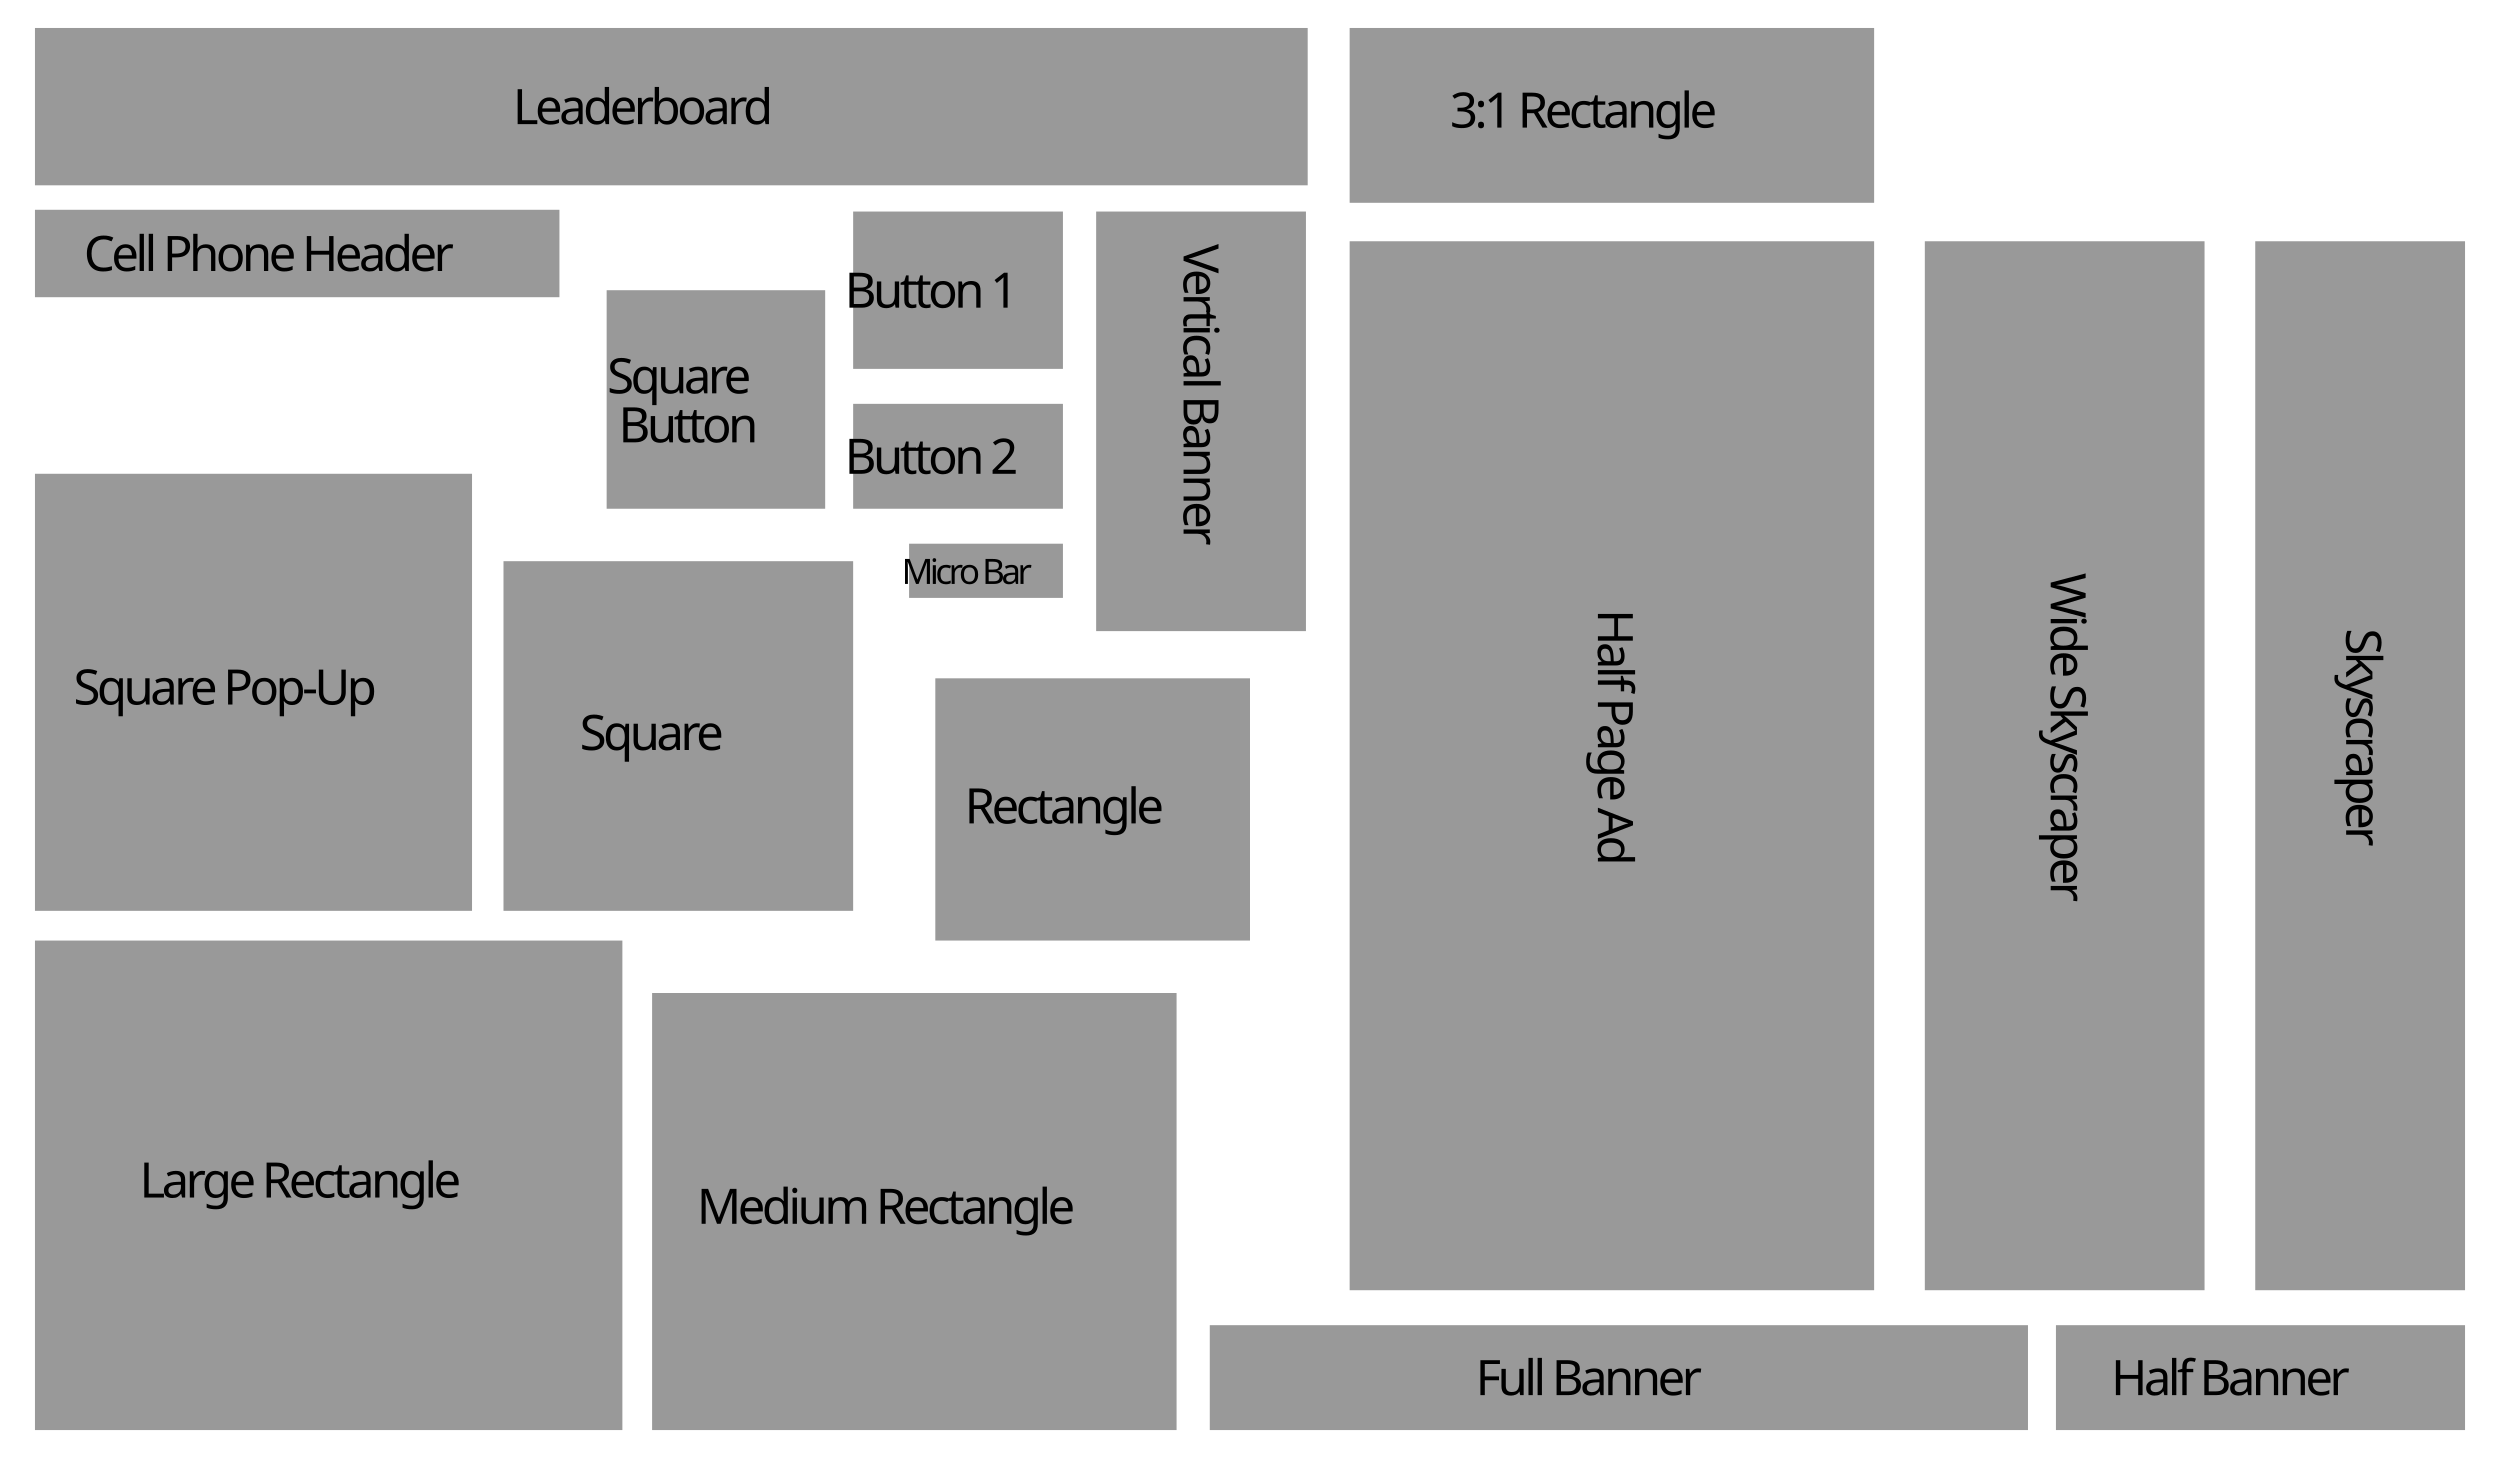
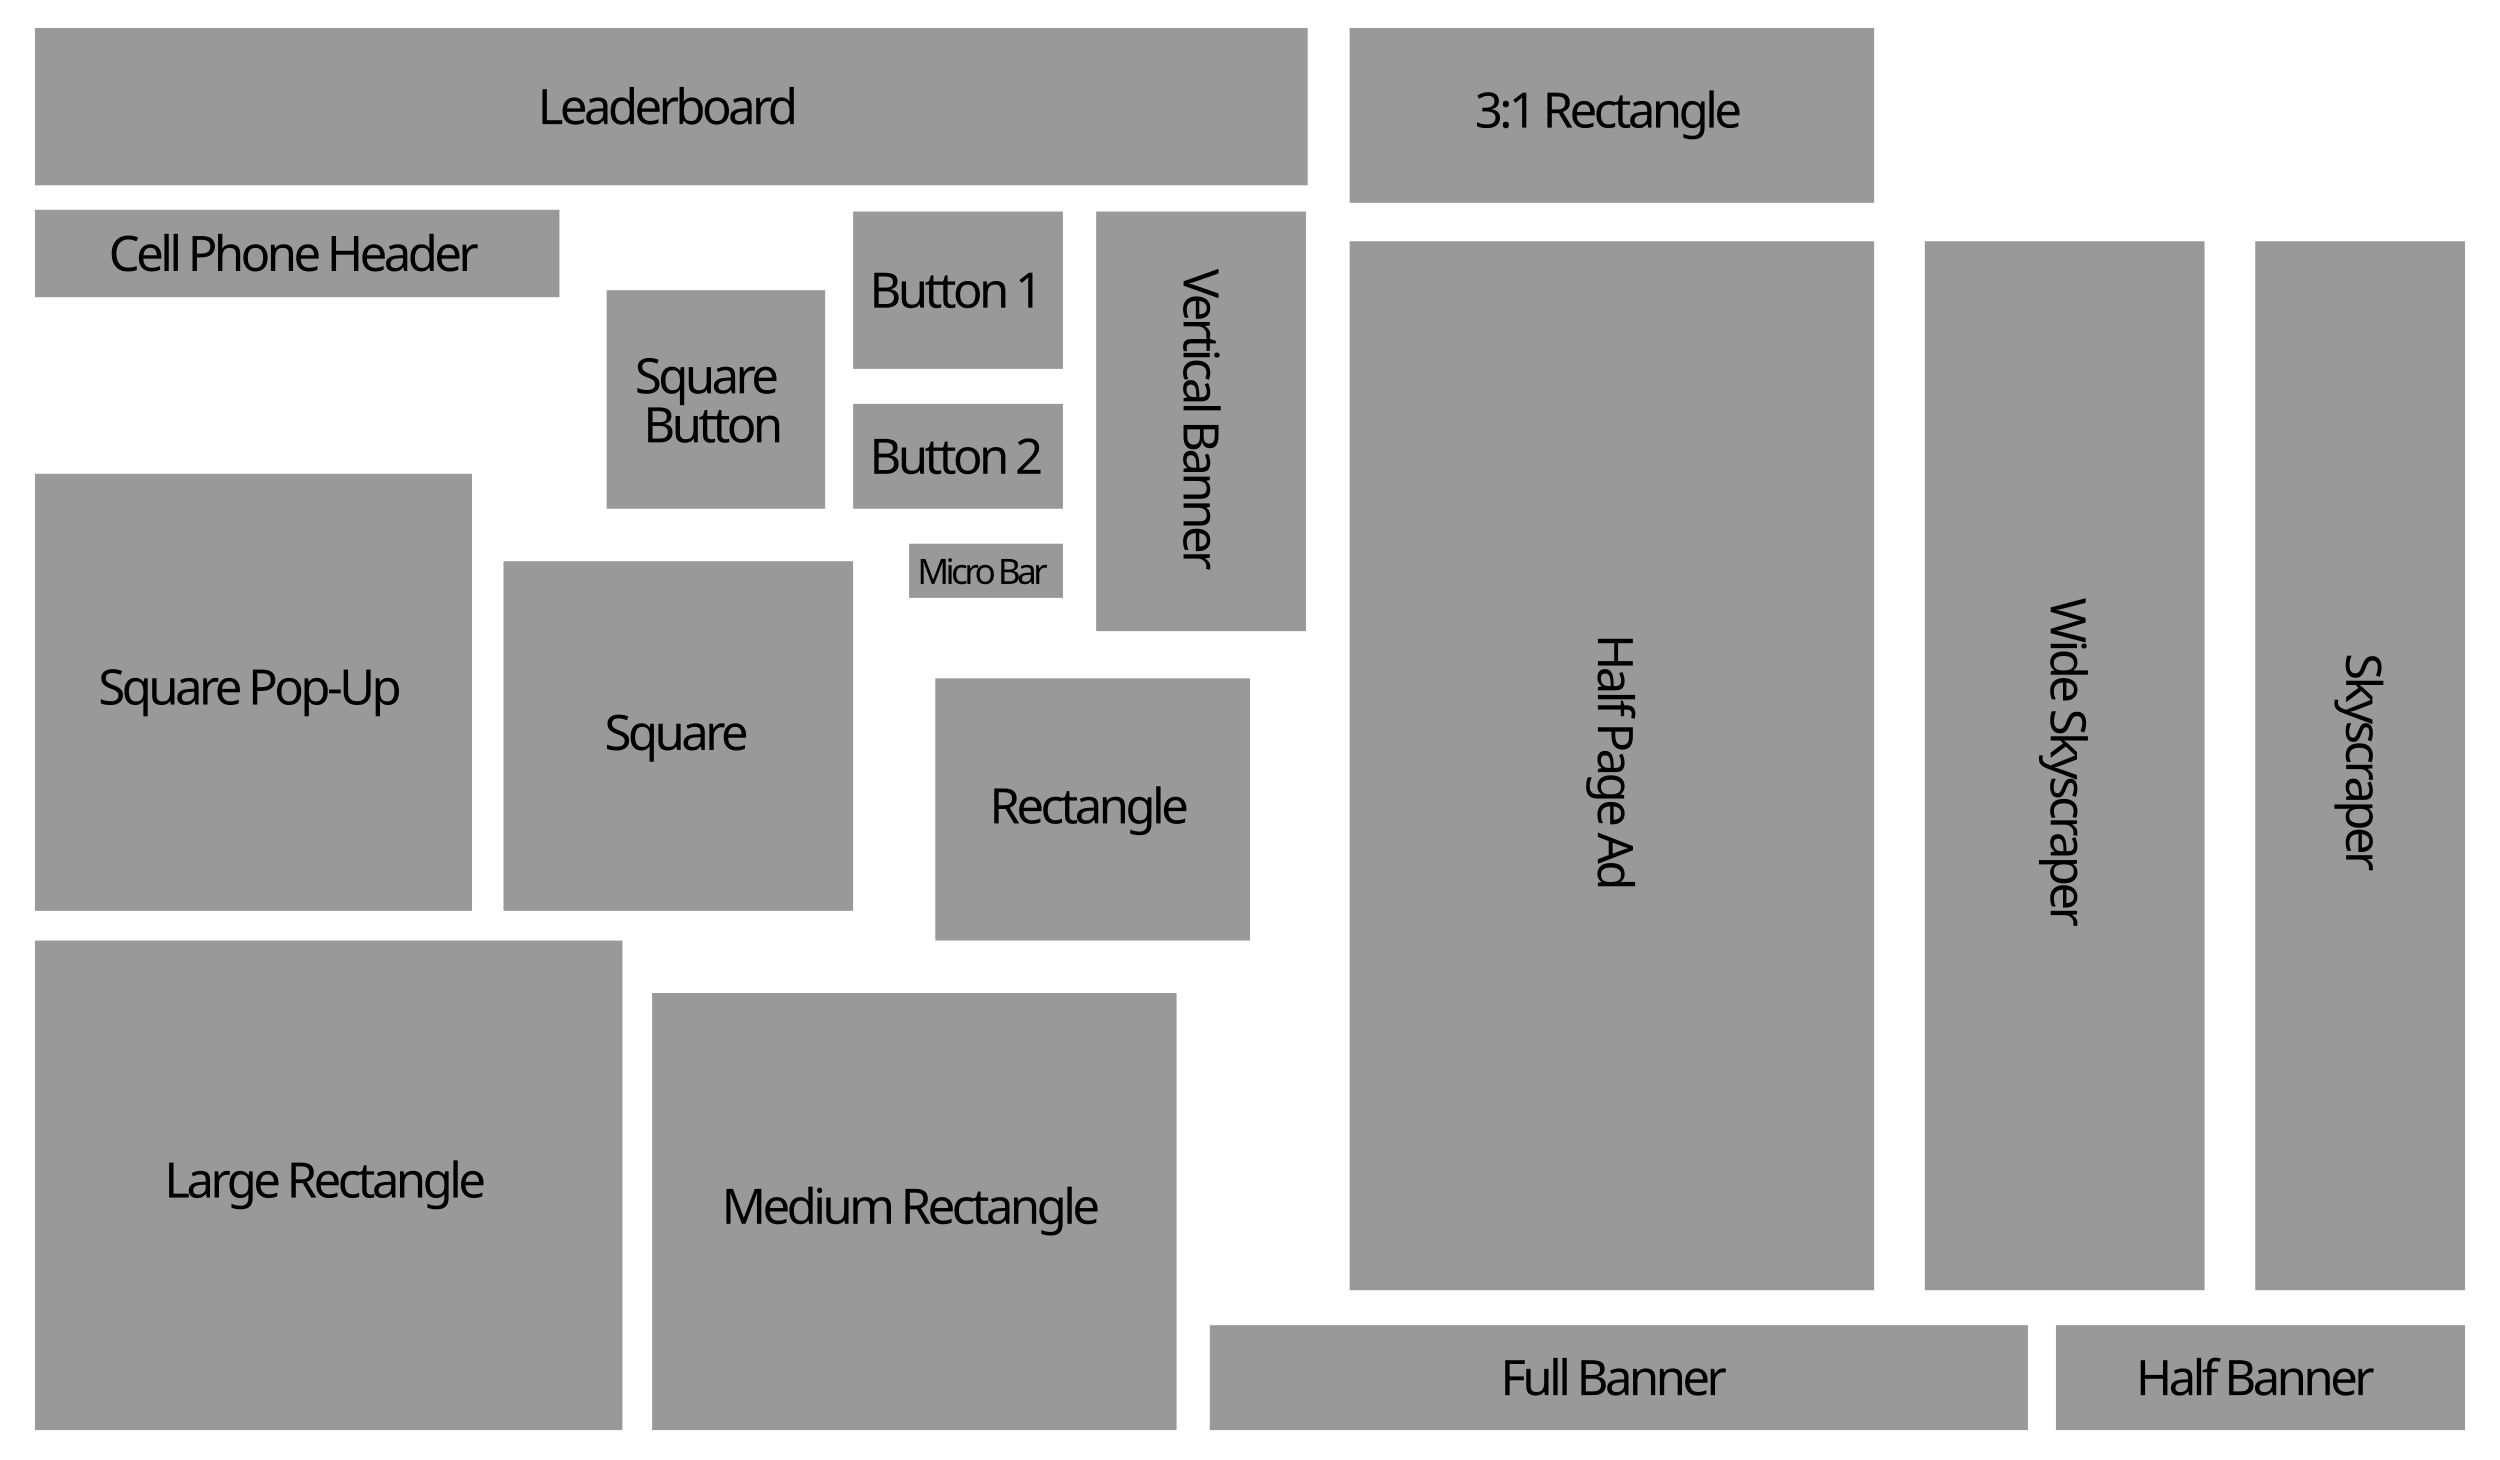
<svg xmlns="http://www.w3.org/2000/svg" width="1430" height="835" id="svg2839" version="1">
  <defs id="defs2841">
  </defs>
  <g id="layer1">
-     <rect style="font-size:28px;font-style:normal;font-variant:normal;font-weight:normal;font-stretch:normal;text-align:center;line-height:100%;writing-mode:lr-tb;text-anchor:middle;color:#000000;fill:#999999;fill-opacity:1;fill-rule:nonzero;stroke:none;stroke-width:0;marker:none;visibility:visible;display:inline;overflow:visible;enable-background:accumulate;font-family:Sans;-inkscape-font-specification:Sans" id="cell_phone_header" width="300" height="50" x="20" y="120" />
-     <rect style="font-size:28px;font-style:normal;font-variant:normal;font-weight:normal;font-stretch:normal;text-align:center;line-height:100%;writing-mode:lr-tb;text-anchor:middle;color:#000000;fill:#999999;fill-opacity:1;fill-rule:nonzero;stroke:none;stroke-width:0;marker:none;visibility:visible;display:inline;overflow:visible;enable-background:accumulate;font-family:Sans;-inkscape-font-specification:Sans" id="full_banner" width="468" height="60" x="692" y="758" />
-     <rect style="font-size:28px;font-style:normal;font-variant:normal;font-weight:normal;font-stretch:normal;text-align:center;line-height:100%;writing-mode:lr-tb;text-anchor:middle;color:#000000;fill:#999999;fill-opacity:1;fill-rule:nonzero;stroke:none;stroke-width:0;marker:none;visibility:visible;display:inline;overflow:visible;enable-background:accumulate;font-family:Sans;-inkscape-font-specification:Sans" id="leaderboard" width="728" height="90" x="20" y="16" />
-     <rect style="font-size:28px;font-style:normal;font-variant:normal;font-weight:normal;font-stretch:normal;text-align:center;line-height:100%;writing-mode:lr-tb;text-anchor:middle;color:#000000;fill:#999999;fill-opacity:1;fill-rule:nonzero;stroke:none;stroke-width:0;marker:none;visibility:visible;display:inline;overflow:visible;enable-background:accumulate;font-family:Sans;-inkscape-font-specification:Sans" id="square_pop-up" width="250" height="250" x="20" y="271" />
-     <rect style="font-size:28px;font-style:normal;font-variant:normal;font-weight:normal;font-stretch:normal;text-align:center;line-height:100%;writing-mode:lr-tb;text-anchor:middle;color:#000000;fill:#999999;fill-opacity:1;fill-rule:nonzero;stroke:none;stroke-width:0;marker:none;visibility:visible;display:inline;overflow:visible;enable-background:accumulate;font-family:Sans;-inkscape-font-specification:Sans" id="square" width="200" height="200" x="288" y="321" />
-     <rect style="font-size:28px;font-style:normal;font-variant:normal;font-weight:normal;font-stretch:normal;text-align:center;line-height:100%;writing-mode:lr-tb;text-anchor:middle;color:#000000;fill:#999999;fill-opacity:1;fill-rule:nonzero;stroke:none;stroke-width:0;marker:none;visibility:visible;display:inline;overflow:visible;enable-background:accumulate;font-family:Sans;-inkscape-font-specification:Sans" id="large_rectangle" width="336" height="280" x="20" y="538" />
-     <rect style="font-size:28px;font-style:normal;font-variant:normal;font-weight:normal;font-stretch:normal;text-align:center;line-height:100%;writing-mode:lr-tb;text-anchor:middle;color:#000000;fill:#999999;fill-opacity:1;fill-rule:nonzero;stroke:none;stroke-width:0;marker:none;visibility:visible;display:inline;overflow:visible;enable-background:accumulate;font-family:Sans;-inkscape-font-specification:Sans" id="medium_rectangle" width="300" height="250" x="373" y="568" />
-     <rect style="font-size:28px;font-style:normal;font-variant:normal;font-weight:normal;font-stretch:normal;text-align:center;line-height:100%;writing-mode:lr-tb;text-anchor:middle;color:#000000;fill:#999999;fill-opacity:1;fill-rule:nonzero;stroke:none;stroke-width:0;marker:none;visibility:visible;display:inline;overflow:visible;enable-background:accumulate;font-family:Sans;-inkscape-font-specification:Sans" id="skyscraper" width="120" height="600" x="1290" y="138" />
-     <rect style="font-size:28px;font-style:normal;font-variant:normal;font-weight:normal;font-stretch:normal;text-align:center;line-height:100%;writing-mode:lr-tb;text-anchor:middle;color:#000000;fill:#999999;fill-opacity:1;fill-rule:nonzero;stroke:none;stroke-width:0;marker:none;visibility:visible;display:inline;overflow:visible;enable-background:accumulate;font-family:Sans;-inkscape-font-specification:Sans" id="wide_skyscraper" width="160" height="600" x="1101" y="138" />
-     <text xml:space="preserve" style="font-size:28px;font-style:normal;font-variant:normal;font-weight:normal;font-stretch:normal;text-indent:0;text-align:center;text-decoration:none;line-height:100%;letter-spacing:-2px;word-spacing:normal;text-transform:none;direction:ltr;block-progression:tb;writing-mode:lr-tb;text-anchor:middle;color:#000000;fill:#000000;fill-opacity:1;fill-rule:nonzero;stroke:none;stroke-width:0;marker:none;visibility:visible;display:inline;overflow:visible;enable-background:accumulate;font-family:Sans;-inkscape-font-specification:Sans" x="168" y="155" id="text2888">
-       <tspan id="tspan2890" x="168" y="155">Cell Phone Header</tspan>
-     </text>
-     <text xml:space="preserve" style="font-size:28px;font-style:normal;font-variant:normal;font-weight:normal;font-stretch:normal;text-indent:0;text-align:center;text-decoration:none;line-height:100%;letter-spacing:-2px;word-spacing:normal;text-transform:none;direction:ltr;block-progression:tb;writing-mode:lr-tb;text-anchor:middle;color:#000000;fill:#000000;fill-opacity:1;fill-rule:nonzero;stroke:none;stroke-width:0;marker:none;visibility:visible;display:inline;overflow:visible;enable-background:accumulate;font-family:Sans;-inkscape-font-specification:Sans" x="923" y="798" id="text2892">
-       <tspan id="tspan2894" x="923" y="798">Full Banner</tspan>
-     </text>
-     <text xml:space="preserve" style="font-size:28px;font-style:normal;font-variant:normal;font-weight:normal;font-stretch:normal;text-indent:0;text-align:center;text-decoration:none;line-height:100%;letter-spacing:-2px;word-spacing:normal;text-transform:none;direction:ltr;block-progression:tb;writing-mode:lr-tb;text-anchor:middle;color:#000000;fill:#000000;fill-opacity:1;fill-rule:nonzero;stroke:none;stroke-width:0;marker:none;visibility:visible;display:inline;overflow:visible;enable-background:accumulate;font-family:Sans;-inkscape-font-specification:Sans" x="382" y="71" id="text2896">
-       <tspan id="tspan2898" x="382" y="71">Leaderboard</tspan>
-     </text>
-     <text xml:space="preserve" style="font-size:28px;font-style:normal;font-variant:normal;font-weight:normal;font-stretch:normal;text-indent:0;text-align:center;text-decoration:none;line-height:100%;letter-spacing:-2px;word-spacing:normal;text-transform:none;direction:ltr;block-progression:tb;writing-mode:lr-tb;text-anchor:middle;color:#000000;fill:#000000;fill-opacity:1;fill-rule:nonzero;stroke:none;stroke-width:0;marker:none;visibility:visible;display:inline;overflow:visible;enable-background:accumulate;font-family:Sans;-inkscape-font-specification:Sans" x="143" y="403" id="text2900">
-       <tspan id="tspan2902" x="143" y="403">Square Pop-Up</tspan>
-     </text>
-     <text xml:space="preserve" style="font-size:28px;font-style:normal;font-variant:normal;font-weight:normal;font-stretch:normal;text-indent:0;text-align:center;text-decoration:none;line-height:100%;letter-spacing:-2px;word-spacing:normal;text-transform:none;direction:ltr;block-progression:tb;writing-mode:lr-tb;text-anchor:middle;color:#000000;fill:#000000;fill-opacity:1;fill-rule:nonzero;stroke:none;stroke-width:0;marker:none;visibility:visible;display:inline;overflow:visible;enable-background:accumulate;font-family:Sans;-inkscape-font-specification:Sans" x="387" y="429" id="text2904">
-       <tspan id="tspan2906" x="387" y="429">Square</tspan>
-     </text>
-     <text xml:space="preserve" style="font-size:28px;font-style:normal;font-variant:normal;font-weight:normal;font-stretch:normal;text-indent:0;text-align:center;text-decoration:none;line-height:100%;letter-spacing:-2px;word-spacing:normal;text-transform:none;direction:ltr;block-progression:tb;writing-mode:lr-tb;text-anchor:middle;color:#000000;fill:#000000;fill-opacity:1;fill-rule:nonzero;stroke:none;stroke-width:0;marker:none;visibility:visible;display:inline;overflow:visible;enable-background:accumulate;font-family:Sans;-inkscape-font-specification:Sans" x="186" y="685" id="text2908">
-       <tspan id="tspan2910" x="186" y="685">Large Rectangle</tspan>
-     </text>
-     <text xml:space="preserve" style="font-size:28px;font-style:normal;font-variant:normal;font-weight:normal;font-stretch:normal;text-indent:0;text-align:center;text-decoration:none;line-height:100%;letter-spacing:-2px;word-spacing:normal;text-transform:none;direction:ltr;block-progression:tb;writing-mode:lr-tb;text-anchor:middle;color:#000000;fill:#000000;fill-opacity:1;fill-rule:nonzero;stroke:none;stroke-width:0;marker:none;visibility:visible;display:inline;overflow:visible;enable-background:accumulate;font-family:Sans;-inkscape-font-specification:Sans" x="521" y="700" id="text2912">
-       <tspan id="tspan2914" x="521" y="700">Medium Rectangle</tspan>
-     </text>
-     <text xml:space="preserve" style="font-size:28px;font-style:normal;font-variant:normal;font-weight:normal;font-stretch:normal;text-indent:0;text-align:center;text-decoration:none;line-height:100%;letter-spacing:-2px;word-spacing:normal;text-transform:none;direction:ltr;block-progression:tb;writing-mode:lr-tb;text-anchor:middle;color:#000000;fill:#000000;fill-opacity:1;fill-rule:nonzero;stroke:none;stroke-width:0;marker:none;visibility:visible;display:inline;overflow:visible;enable-background:accumulate;font-family:Sans;-inkscape-font-specification:Sans" x="436" y="-1173" id="text2916" transform="matrix(0,1,-1,0,0,0)">
-       <tspan id="tspan2918" x="436" y="-1173">Wide Skyscraper</tspan>
-     </text>
-     <text xml:space="preserve" style="font-size:28px;font-style:normal;font-variant:normal;font-weight:normal;font-stretch:normal;text-indent:0;text-align:center;text-decoration:none;line-height:100%;letter-spacing:-2px;word-spacing:normal;text-transform:none;direction:ltr;block-progression:tb;writing-mode:lr-tb;text-anchor:middle;color:#000000;fill:#000000;fill-opacity:1;fill-rule:nonzero;stroke:none;stroke-width:0;marker:none;visibility:visible;display:inline;overflow:visible;enable-background:accumulate;font-family:Sans;-inkscape-font-specification:Sans" x="436" y="-1342" id="text2920" transform="matrix(0,1,-1,0,0,0)">
-       <tspan id="tspan2922" x="436" y="-1342">Skyscraper</tspan>
-     </text>
-     <rect y="138" x="772" height="600" width="300" id="half_page_ad" style="font-size:28px;font-style:normal;font-variant:normal;font-weight:normal;font-stretch:normal;text-align:center;line-height:100%;writing-mode:lr-tb;text-anchor:middle;color:#000000;fill:#999999;fill-opacity:1;fill-rule:nonzero;stroke:none;stroke-width:0;marker:none;visibility:visible;display:inline;overflow:visible;enable-background:accumulate;font-family:Sans;-inkscape-font-specification:Sans" />
-     <text transform="matrix(0,1,-1,0,0,0)" id="text2926" y="-914" x="436" style="font-size:28px;font-style:normal;font-variant:normal;font-weight:normal;font-stretch:normal;text-indent:0;text-align:center;text-decoration:none;line-height:100%;letter-spacing:-2px;word-spacing:normal;text-transform:none;direction:ltr;block-progression:tb;writing-mode:lr-tb;text-anchor:middle;color:#000000;fill:#000000;fill-opacity:1;fill-rule:nonzero;stroke:none;stroke-width:0;marker:none;visibility:visible;display:inline;overflow:visible;enable-background:accumulate;font-family:Sans;-inkscape-font-specification:Sans" xml:space="preserve">
-       <tspan y="-914" x="436" id="tspan2928">Half Page Ad</tspan>
-     </text>
-     <rect y="758" x="1176" height="60" width="234" id="half_banner" style="font-size:28px;font-style:normal;font-variant:normal;font-weight:normal;font-stretch:normal;text-align:center;line-height:100%;writing-mode:lr-tb;text-anchor:middle;color:#000000;fill:#999999;fill-opacity:1;fill-rule:nonzero;stroke:none;stroke-width:0;marker:none;visibility:visible;display:inline;overflow:visible;enable-background:accumulate;font-family:Sans;-inkscape-font-specification:Sans" />
-     <text id="text2932" y="798" x="1290" style="font-size:28px;font-style:normal;font-variant:normal;font-weight:normal;font-stretch:normal;text-indent:0;text-align:center;text-decoration:none;line-height:100%;letter-spacing:-2px;word-spacing:normal;text-transform:none;direction:ltr;block-progression:tb;writing-mode:lr-tb;text-anchor:middle;color:#000000;fill:#000000;fill-opacity:1;fill-rule:nonzero;stroke:none;stroke-width:0;marker:none;visibility:visible;display:inline;overflow:visible;enable-background:accumulate;font-family:Sans;-inkscape-font-specification:Sans" xml:space="preserve">
-       <tspan y="798" x="1290" id="tspan2934">Half Banner</tspan>
-     </text>
-     <rect y="16" x="772" height="100" width="300" id="3:1_rectangle" style="font-size:28px;font-style:normal;font-variant:normal;font-weight:normal;font-stretch:normal;text-align:center;line-height:100%;writing-mode:lr-tb;text-anchor:middle;color:#000000;fill:#999999;fill-opacity:1;fill-rule:nonzero;stroke:none;stroke-width:0;marker:none;visibility:visible;display:inline;overflow:visible;enable-background:accumulate;font-family:Sans;-inkscape-font-specification:Sans" />
-     <text xml:space="preserve" style="font-size:28px;font-style:normal;font-variant:normal;font-weight:normal;font-stretch:normal;text-indent:0;text-align:center;text-decoration:none;line-height:100%;letter-spacing:-2px;word-spacing:normal;text-transform:none;direction:ltr;block-progression:tb;writing-mode:lr-tb;text-anchor:middle;color:#000000;fill:#000000;fill-opacity:1;fill-rule:nonzero;stroke:none;stroke-width:0;marker:none;visibility:visible;display:inline;overflow:visible;enable-background:accumulate;font-family:Sans;-inkscape-font-specification:Sans" x="920" y="73" id="text2938">
-       <tspan id="tspan2940" x="920" y="73">3:1 Rectangle</tspan>
-     </text>
-     <rect y="121" x="627" height="240" width="120" id="vertical_banner" style="font-size:28px;font-style:normal;font-variant:normal;font-weight:normal;font-stretch:normal;text-align:center;line-height:100%;writing-mode:lr-tb;text-anchor:middle;color:#000000;fill:#999999;fill-opacity:1;fill-rule:nonzero;stroke:none;stroke-width:0;marker:none;visibility:visible;display:inline;overflow:visible;enable-background:accumulate;font-family:Sans;-inkscape-font-specification:Sans" />
-     <text transform="matrix(0,1,-1,0,0,0)" id="text2926-3" y="-677" x="240" style="font-size:28px;font-style:normal;font-variant:normal;font-weight:normal;font-stretch:normal;text-indent:0;text-align:center;text-decoration:none;line-height:100%;letter-spacing:-2px;word-spacing:normal;text-transform:none;direction:ltr;block-progression:tb;writing-mode:lr-tb;text-anchor:middle;color:#000000;fill:#000000;fill-opacity:1;fill-rule:nonzero;stroke:none;stroke-width:0;marker:none;visibility:visible;display:inline;overflow:visible;enable-background:accumulate;font-family:Sans;-inkscape-font-specification:Sans" xml:space="preserve">
-       <tspan y="-677" x="240" id="tspan2969">Vertical Banner</tspan>
-     </text>
-     <rect style="font-size:28px;font-style:normal;font-variant:normal;font-weight:normal;font-stretch:normal;text-align:center;line-height:100%;writing-mode:lr-tb;text-anchor:middle;color:#000000;fill:#999999;fill-opacity:1;fill-rule:nonzero;stroke:none;stroke-width:0;marker:none;visibility:visible;display:inline;overflow:visible;enable-background:accumulate;font-family:Sans;-inkscape-font-specification:Sans" id="button1" width="120" height="90" x="488" y="121" />
-     <rect y="231" x="488" height="60" width="120" id="button2" style="font-size:28px;font-style:normal;font-variant:normal;font-weight:normal;font-stretch:normal;text-align:center;line-height:100%;writing-mode:lr-tb;text-anchor:middle;color:#000000;fill:#999999;fill-opacity:1;fill-rule:nonzero;stroke:none;stroke-width:0;marker:none;visibility:visible;display:inline;overflow:visible;enable-background:accumulate;font-family:Sans;-inkscape-font-specification:Sans" />
-     <rect style="font-size:28px;font-style:normal;font-variant:normal;font-weight:normal;font-stretch:normal;text-align:center;line-height:100%;writing-mode:lr-tb;text-anchor:middle;color:#000000;fill:#999999;fill-opacity:1;fill-rule:nonzero;stroke:none;stroke-width:0;marker:none;visibility:visible;display:inline;overflow:visible;enable-background:accumulate;font-family:Sans;-inkscape-font-specification:Sans" id="micro_bar" width="88" height="31" x="520" y="311" />
-     <text xml:space="preserve" style="font-size:20px;font-style:normal;font-variant:normal;font-weight:normal;font-stretch:normal;text-indent:0;text-align:center;text-decoration:none;line-height:100%;letter-spacing:-2px;word-spacing:normal;text-transform:none;direction:ltr;block-progression:tb;writing-mode:lr-tb;text-anchor:middle;color:#000000;fill:#000000;fill-opacity:1;fill-rule:nonzero;stroke:none;stroke-width:0;marker:none;visibility:visible;display:inline;overflow:visible;enable-background:accumulate;font-family:Sans;-inkscape-font-specification:Sans" x="562" y="334" id="text2979">
-       <tspan id="tspan2981" x="562" y="334">Micro Bar</tspan>
-     </text>
-     <text xml:space="preserve" style="font-size:28px;font-style:normal;font-variant:normal;font-weight:normal;font-stretch:normal;text-indent:0;text-align:center;text-decoration:none;line-height:100%;letter-spacing:-2px;word-spacing:normal;text-transform:none;direction:ltr;block-progression:tb;writing-mode:lr-tb;text-anchor:middle;color:#000000;fill:#000000;fill-opacity:1;fill-rule:nonzero;stroke:none;stroke-width:0;marker:none;visibility:visible;display:inline;overflow:visible;enable-background:accumulate;font-family:Sans;-inkscape-font-specification:Sans" x="547" y="176" id="text2983">
-       <tspan id="tspan2985" x="547" y="176">Button 1</tspan>
-     </text>
-     <text xml:space="preserve" style="font-size:28px;font-style:normal;font-variant:normal;font-weight:normal;font-stretch:normal;text-indent:0;text-align:center;text-decoration:none;line-height:100%;letter-spacing:-2px;word-spacing:normal;text-transform:none;direction:ltr;block-progression:tb;writing-mode:lr-tb;text-anchor:middle;color:#000000;fill:#000000;fill-opacity:1;fill-rule:nonzero;stroke:none;stroke-width:0;marker:none;visibility:visible;display:inline;overflow:visible;enable-background:accumulate;font-family:Sans;-inkscape-font-specification:Sans" x="547" y="271" id="text2987">
-       <tspan id="tspan2989" x="547" y="271">Button 2</tspan>
-     </text>
-     <rect y="166" x="347" height="125" width="125" id="square_button" style="font-size:28px;font-style:normal;font-variant:normal;font-weight:normal;font-stretch:normal;text-align:center;line-height:100%;writing-mode:lr-tb;text-anchor:middle;color:#000000;fill:#999999;fill-opacity:1;fill-rule:nonzero;stroke:none;stroke-width:0;marker:none;visibility:visible;display:inline;overflow:visible;enable-background:accumulate;font-family:Sans;-inkscape-font-specification:Sans" />
-     <rect y="388" x="535" height="150" width="180" id="rectangle" style="font-size:28px;font-style:normal;font-variant:normal;font-weight:normal;font-stretch:normal;text-align:center;line-height:100%;writing-mode:lr-tb;text-anchor:middle;color:#000000;fill:#999999;fill-opacity:1;fill-rule:nonzero;stroke:none;stroke-width:0;marker:none;visibility:visible;display:inline;overflow:visible;enable-background:accumulate;font-family:Sans;-inkscape-font-specification:Sans" />
-     <text xml:space="preserve" style="font-size:28px;font-style:normal;font-variant:normal;font-weight:normal;font-stretch:normal;text-indent:0;text-align:center;text-decoration:none;line-height:100%;letter-spacing:-2px;word-spacing:normal;text-transform:none;direction:ltr;block-progression:tb;writing-mode:lr-tb;text-anchor:middle;color:#000000;fill:#000000;fill-opacity:1;fill-rule:nonzero;stroke:none;stroke-width:0;marker:none;visibility:visible;display:inline;overflow:visible;enable-background:accumulate;font-family:Sans;-inkscape-font-specification:Sans" x="623" y="471" id="text2995">
-       <tspan id="tspan2997" x="623" y="471">Rectangle</tspan>
-     </text>
-     <text id="text2865" y="225" x="408" style="font-size:28px;font-style:normal;font-variant:normal;font-weight:normal;font-stretch:normal;text-indent:0;text-align:center;text-decoration:none;line-height:100%;letter-spacing:-2px;word-spacing:normal;text-transform:none;direction:ltr;block-progression:tb;writing-mode:lr-tb;text-anchor:middle;color:#000000;fill:#000000;fill-opacity:1;fill-rule:nonzero;stroke:none;stroke-width:0;marker:none;visibility:visible;display:inline;overflow:visible;enable-background:accumulate;font-family:Sans;-inkscape-font-specification:Sans" xml:space="preserve">
-       <tspan y="225" x="408" id="tspan2867">Square</tspan>
-       <tspan y="253" x="408" id="tspan2869">Button</tspan>
-     </text>
+     <g id="Areas" style="fill:#999999">
+       <rect id="cell_phone_header" width="300" height="50" x="20" y="120" />
+       <rect id="full_banner" width="468" height="60" x="692" y="758" />
+       <rect id="leaderboard" width="728" height="90" x="20" y="16" />
+       <rect id="square_pop-up" width="250" height="250" x="20" y="271" />
+       <rect id="square" width="200" height="200" x="288" y="321" />
+       <rect id="large_rectangle" width="336" height="280" x="20" y="538" />
+       <rect id="medium_rectangle" width="300" height="250" x="373" y="568" />
+       <rect id="skyscraper" width="120" height="600" x="1290" y="138" />
+       <rect id="wide_skyscraper" width="160" height="600" x="1101" y="138" />
+       <rect id="half_page_ad" width="300" height="600" x="772" y="138" />
+       <rect id="half_banner" width="234" height="60" x="1176" y="758" />
+       <rect id="3:1_rectangle" width="300" height="100" x="772" y="16" />
+       <rect id="vertical_banner" width="120" height="240" x="627" y="121" />
+       <rect id="button1" width="120" height="90" x="488" y="121" />
+       <rect id="button2" width="120" height="60" x="488" y="231" />
+       <rect id="micro_bar" width="88" height="31" x="520" y="311" />
+       <rect id="square_button" width="125" height="125" x="347" y="166" />
+       <rect id="rectangle" width="180" height="150" x="535" y="388" />
+     </g>
+     <g id="Text" style="font-family:sans-serif;font-size:28px;letter-spacing:-2px;text-anchor:middle;fill:#000000">
+       <text x="168" y="155">Cell Phone Header</text>
+       <text x="923" y="798">Full Banner</text>
+       <text x="382" y="71">Leaderboard</text>
+       <text x="143" y="403">Square Pop-Up</text>
+       <text x="387" y="429">Square</text>
+       <text x="186" y="685">Large Rectangle</text>
+       <text x="521" y="700">Medium Rectangle</text>
+       <text x="436" y="-1173" transform="matrix(0,1,-1,0,0,0)">Wide Skyscraper</text>
+       <text x="436" y="-1342" transform="matrix(0,1,-1,0,0,0)">Skyscraper</text>
+       <text x="436" y="-914" transform="matrix(0,1,-1,0,0,0)">Half Page Ad</text>
+       <text x="1290" y="798">Half Banner</text>
+       <text x="920" y="73">3:1 Rectangle</text>
+       <text x="240" y="-677" transform="matrix(0,1,-1,0,0,0)">Vertical Banner</text>
+       <text x="562" y="334" style="font-size:20px">Micro Bar</text>
+       <text x="547" y="176">Button 1</text>
+       <text x="547" y="271">Button 2</text>
+       <text x="623" y="471">Rectangle</text>
+       <text x="408" y="225">
+         <tspan x="408" y="225">Square</tspan>
+         <tspan x="408" y="253">Button</tspan>
+       </text>
+     </g>
  </g>
</svg>
